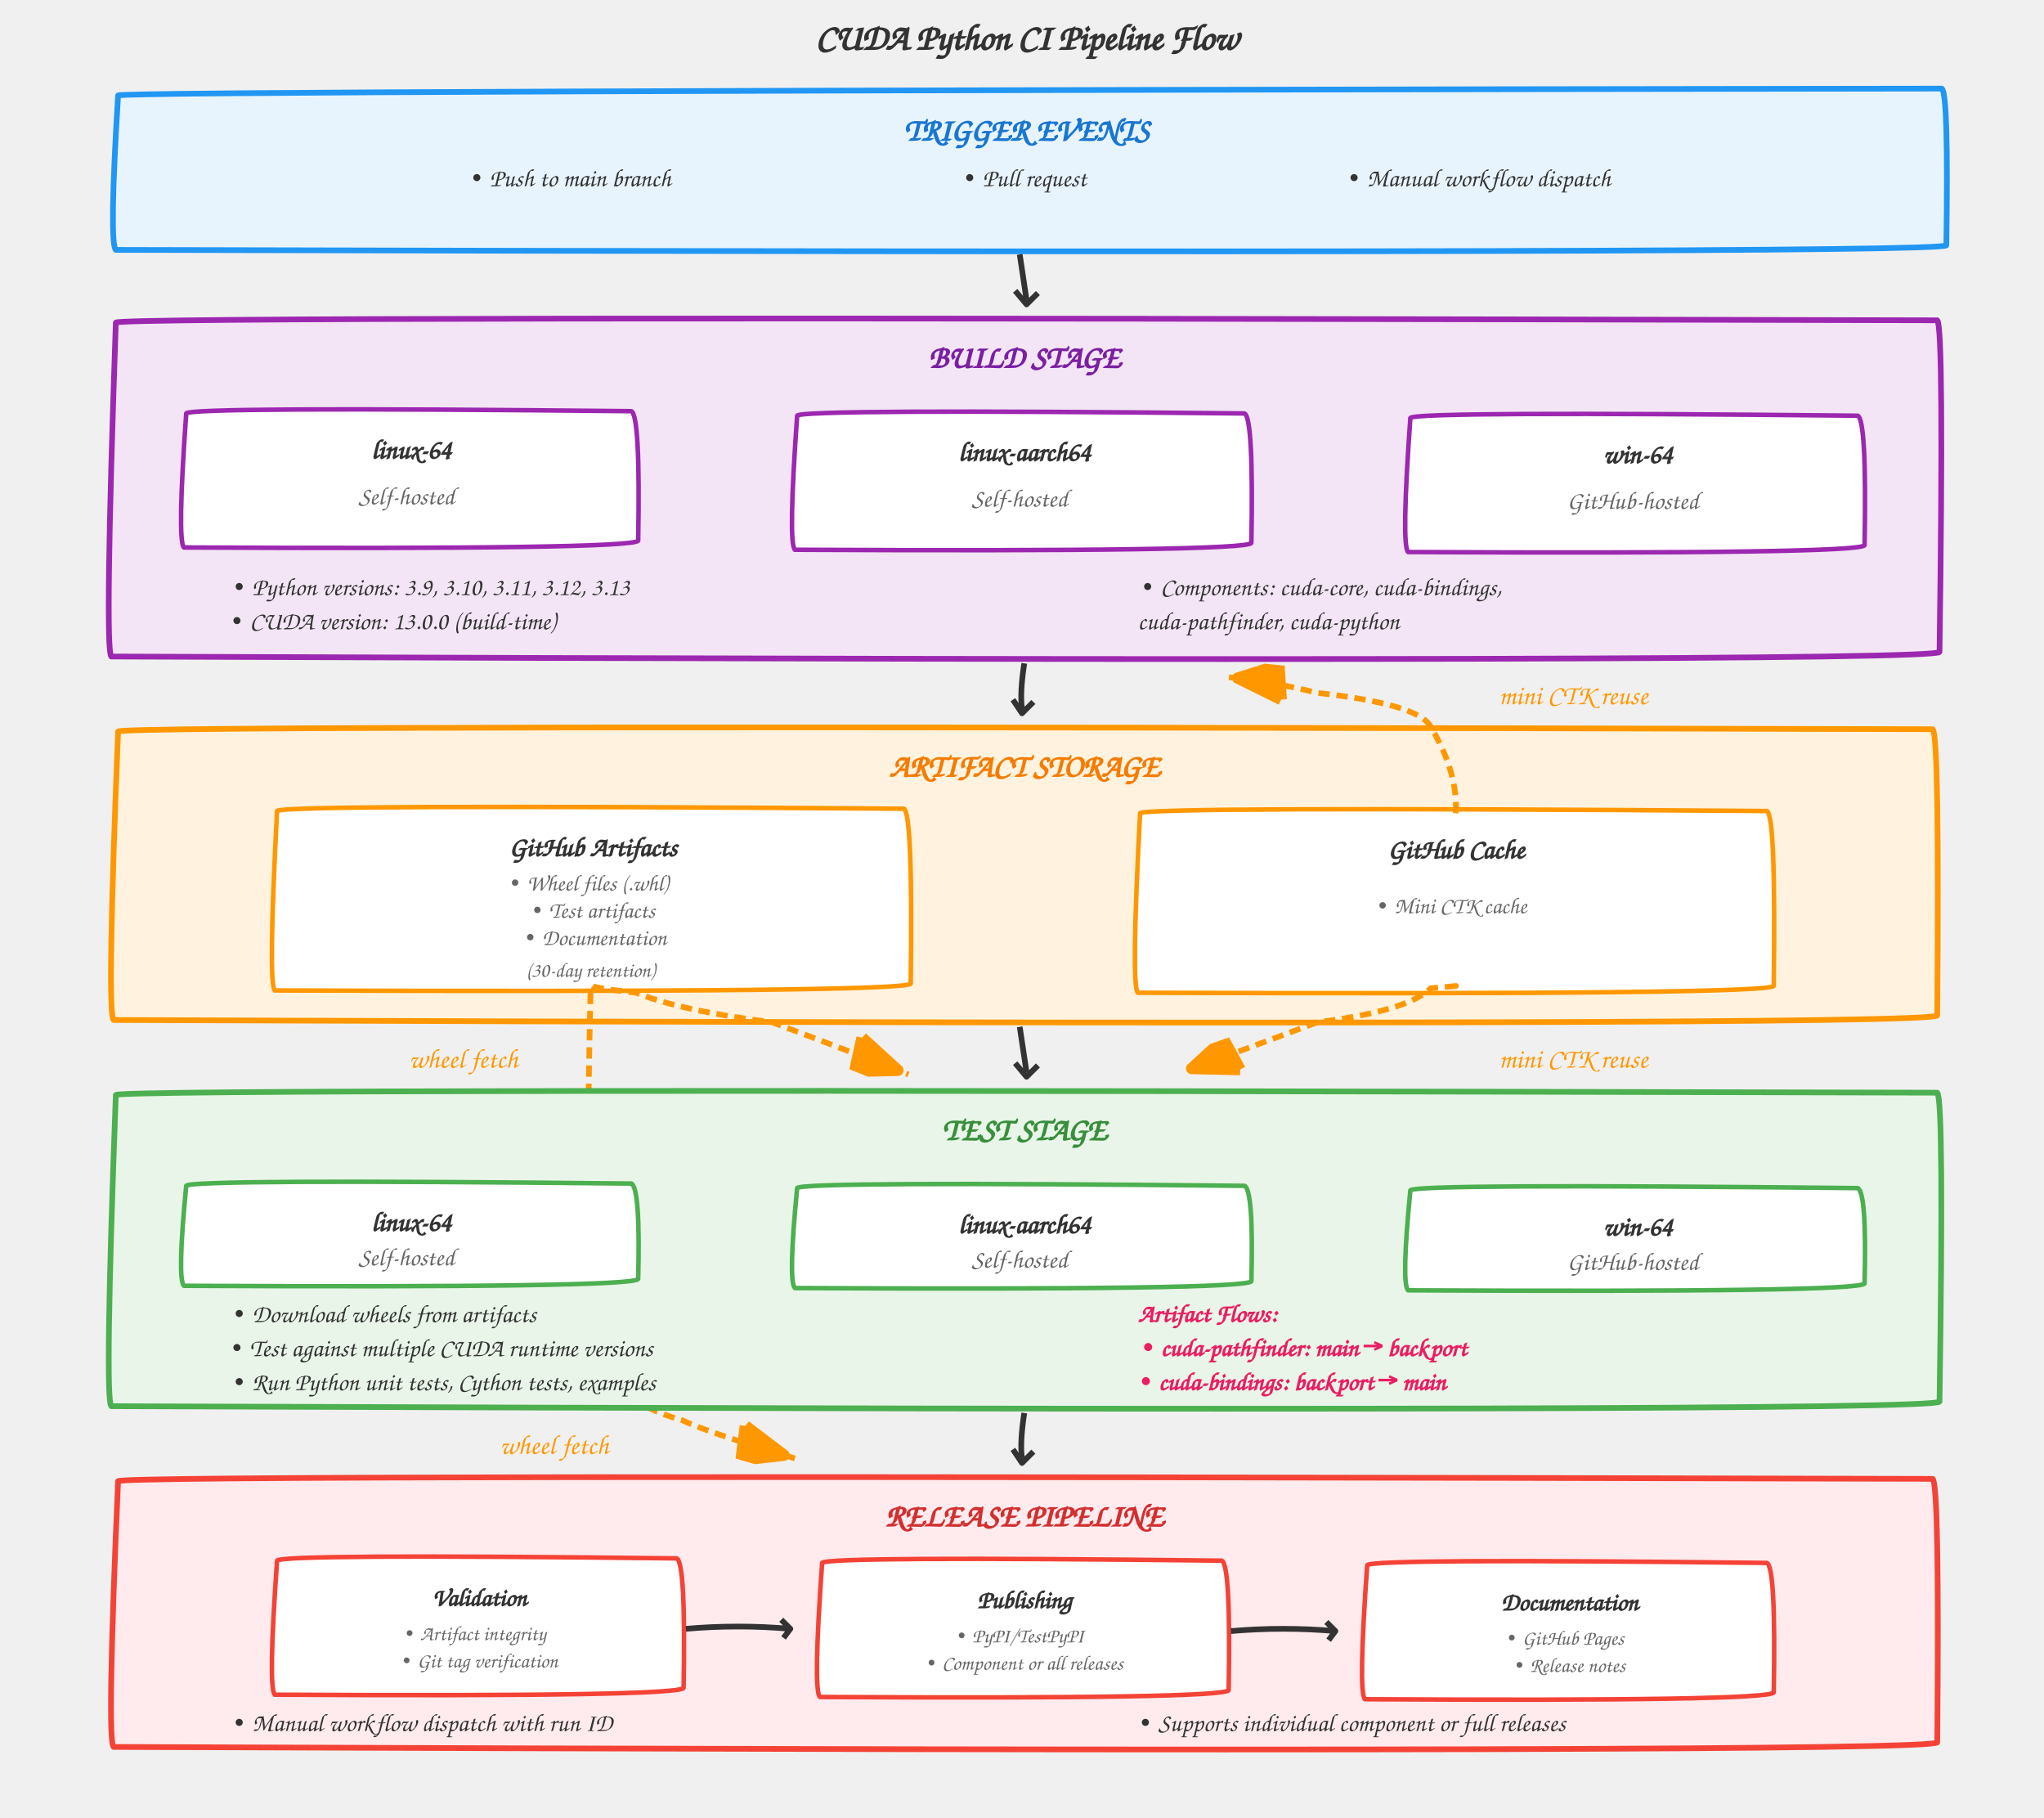
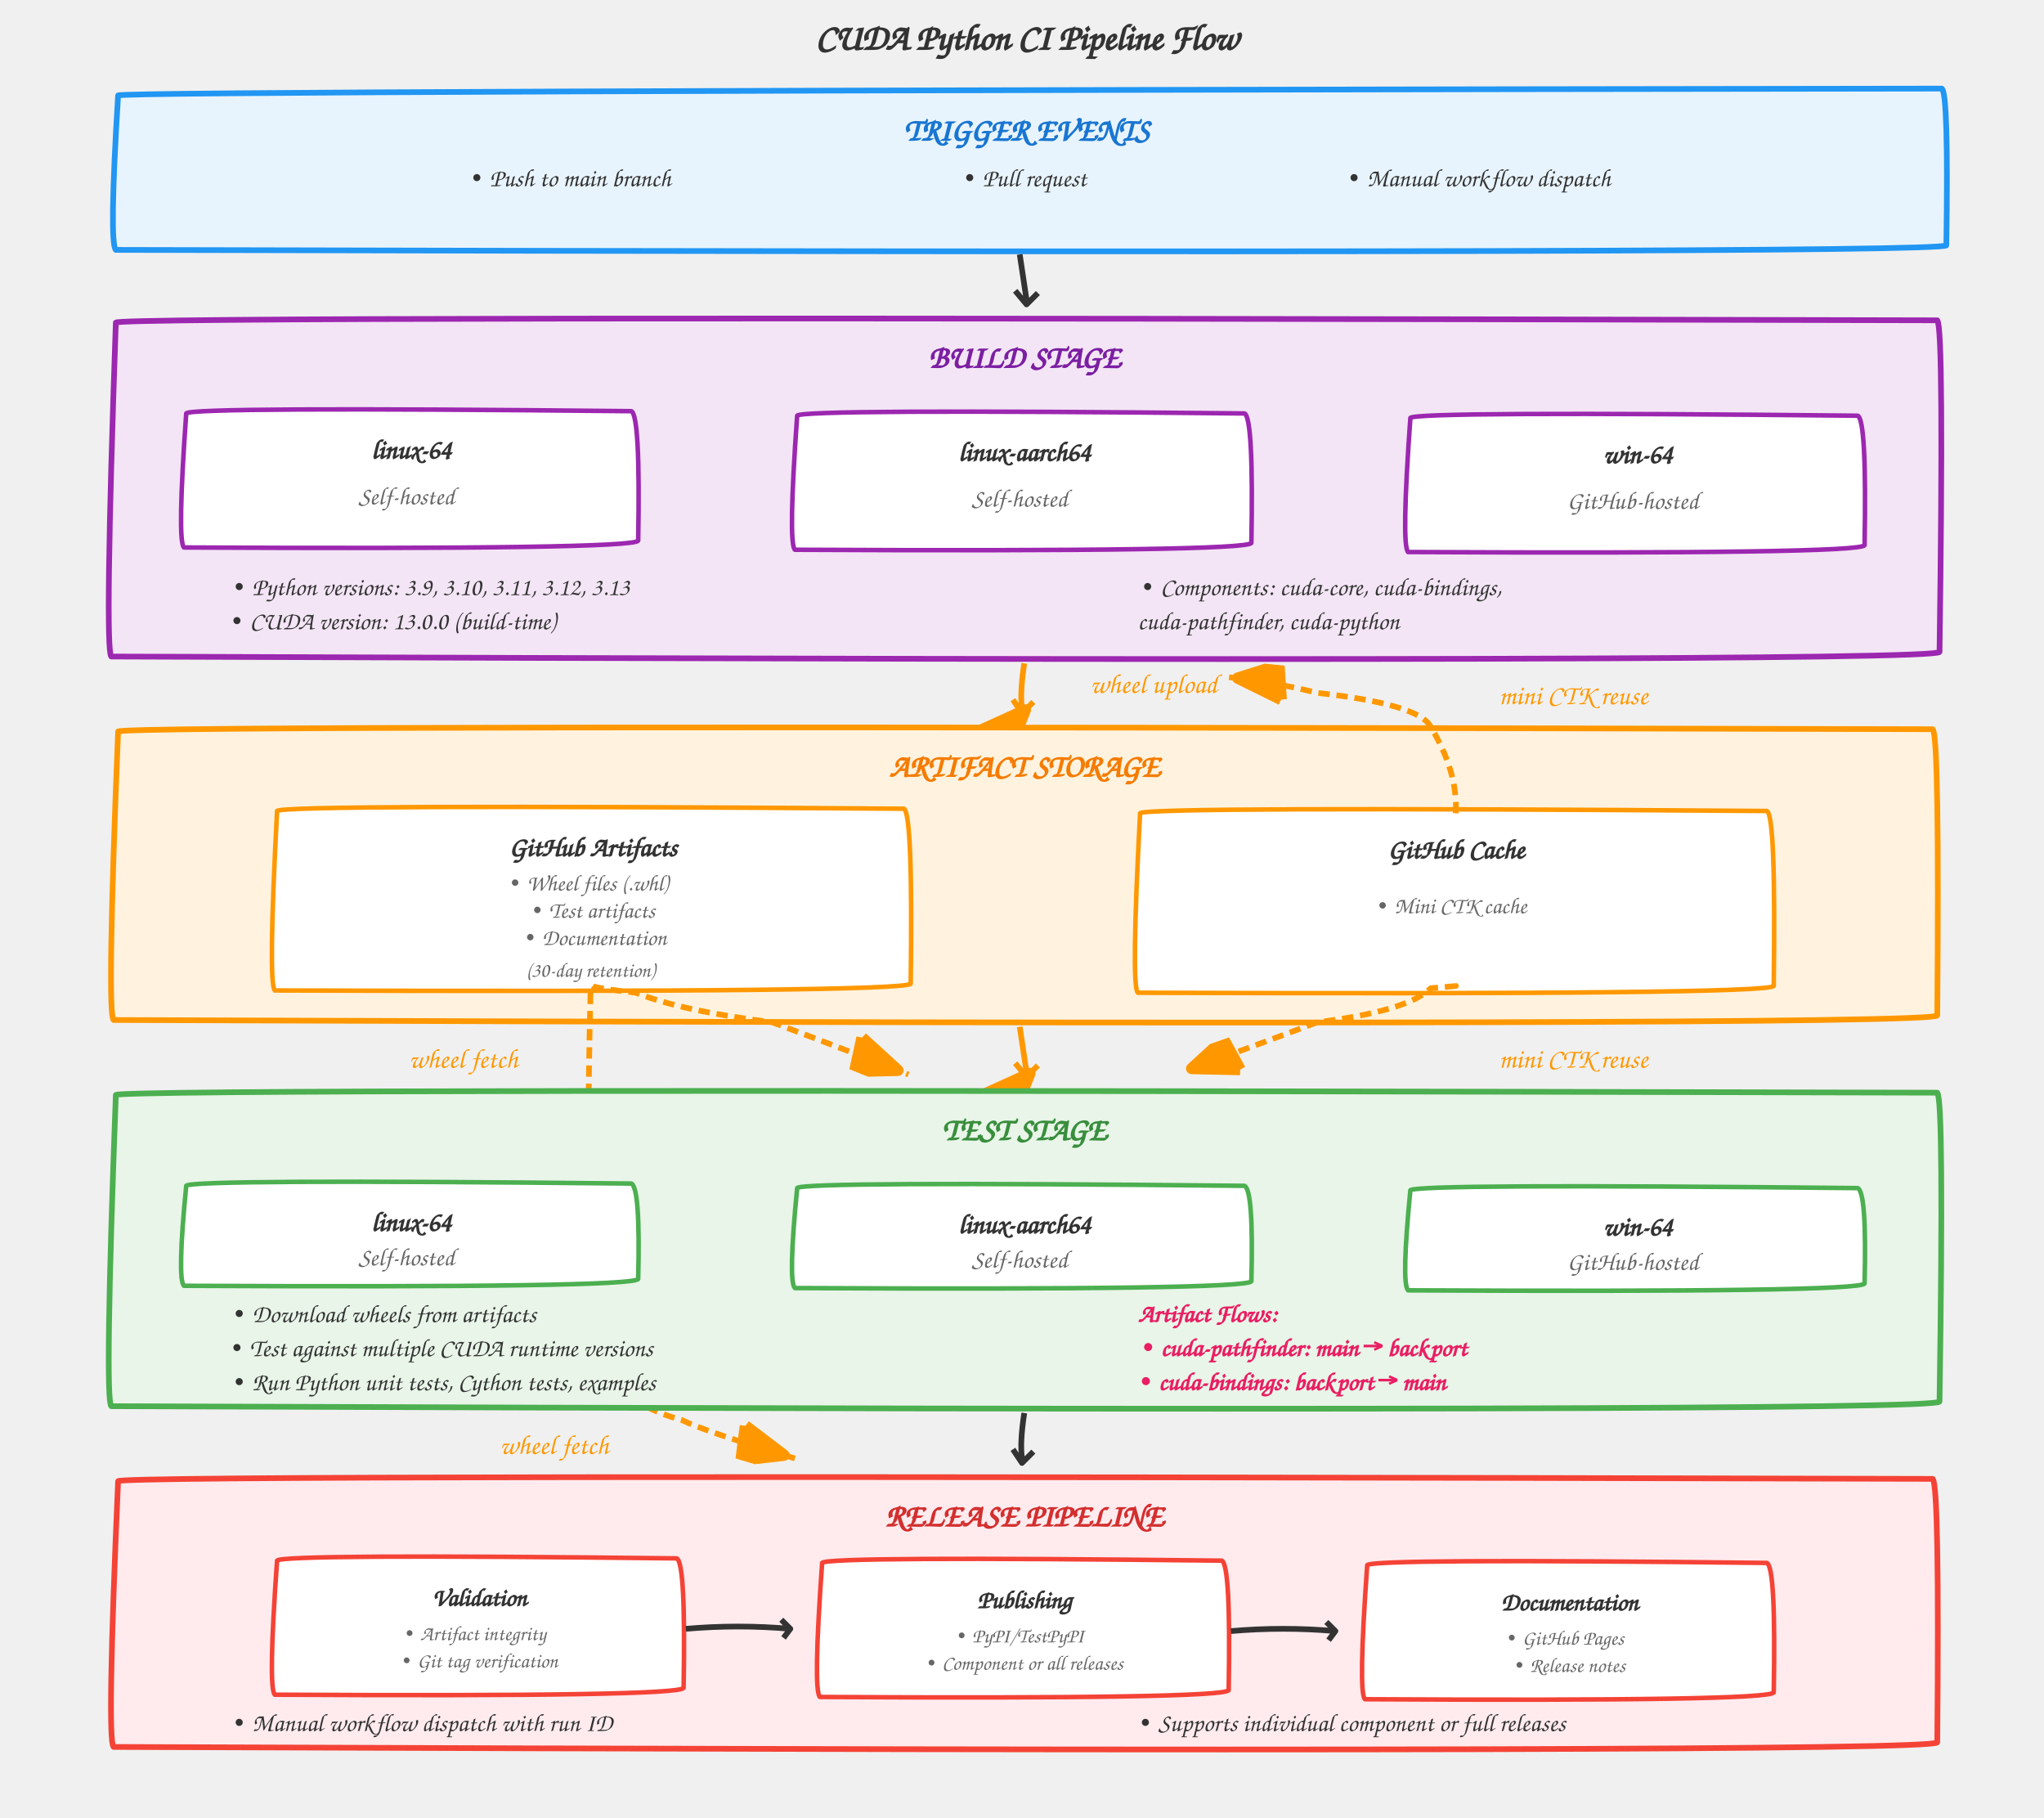
<svg xmlns="http://www.w3.org/2000/svg" viewBox="0 0 900 800" style="background-color: white;">
  <defs>
    <marker id="rougharrow" markerWidth="12" markerHeight="10" refX="11" refY="5" orient="auto">
      <path d="M1,2 L9,5 L2,8 L1,2" fill="none" stroke="#333" stroke-width="2" stroke-linejoin="round" />
    </marker>
    <marker id="orangearrow" markerWidth="12" markerHeight="8" refX="11" refY="5" orient="auto">
      <path d="M1,2 L9,5 L2,8 L1,2" fill="#FF9800" stroke="#FF9800" stroke-width="2" stroke-linejoin="round" />
    </marker>
  </defs>
  <text x="452" y="22" text-anchor="middle" font-family="Comic Sans MS, cursive, sans-serif" font-size="16" font-weight="bold" fill="#333">CUDA Python CI Pipeline Flow</text>
  <path d="M52,42 Q53,40 855,39 Q858,41 857,108 Q855,112 51,110 Q48,107 52,42 Z" fill="#e8f4fd" stroke="#2196F3" stroke-width="2.5" stroke-linejoin="round" />
  <text x="452" y="62" text-anchor="middle" font-family="Comic Sans MS, cursive, sans-serif" font-size="14" font-weight="bold" fill="#1976D2">TRIGGER EVENTS</text>
  <text x="251" y="82" text-anchor="middle" font-family="Comic Sans MS, cursive, sans-serif" font-size="11" fill="#333">• Push to main branch</text>
  <text x="451" y="82" text-anchor="middle" font-family="Comic Sans MS, cursive, sans-serif" font-size="11" fill="#333">• Pull request</text>
  <text x="651" y="82" text-anchor="middle" font-family="Comic Sans MS, cursive, sans-serif" font-size="11" fill="#333">• Manual workflow dispatch</text>
  <path d="M449,112 Q451,125 452,132 M447,128 L452,134 L457,129" stroke="#333" stroke-width="2.5" fill="none" stroke-linejoin="round" />
  <path d="M51,142 Q52,139 853,141 Q856,144 854,287 Q852,292 49,289 Q46,286 51,142 Z" fill="#f3e5f5" stroke="#9C27B0" stroke-width="2.5" stroke-linejoin="round" />
  <text x="451" y="162" text-anchor="middle" font-family="Comic Sans MS, cursive, sans-serif" font-size="14" font-weight="bold" fill="#7B1FA2">BUILD STAGE</text>
  <path d="M82,182 Q83,179 278,181 Q282,183 281,238 Q279,242 81,241 Q78,238 82,182 Z" fill="white" stroke="#9C27B0" stroke-width="2" stroke-linejoin="round" />
  <text x="181" y="202" text-anchor="middle" font-family="Comic Sans MS, cursive, sans-serif" font-size="12" font-weight="bold" fill="#333">linux-64</text>
  <text x="179" y="222" text-anchor="middle" font-family="Comic Sans MS, cursive, sans-serif" font-size="11" fill="#666">Self-hosted</text>
  <path d="M351,183 Q352,180 548,182 Q552,184 551,239 Q549,243 350,242 Q347,239 351,183 Z" fill="white" stroke="#9C27B0" stroke-width="2" stroke-linejoin="round" />
  <text x="451" y="203" text-anchor="middle" font-family="Comic Sans MS, cursive, sans-serif" font-size="12" font-weight="bold" fill="#333">linux-aarch64</text>
  <text x="449" y="223" text-anchor="middle" font-family="Comic Sans MS, cursive, sans-serif" font-size="11" fill="#666">Self-hosted</text>
  <path d="M621,184 Q622,181 818,183 Q822,185 821,240 Q819,244 620,243 Q617,240 621,184 Z" fill="white" stroke="#9C27B0" stroke-width="2" stroke-linejoin="round" />
  <text x="721" y="204" text-anchor="middle" font-family="Comic Sans MS, cursive, sans-serif" font-size="12" font-weight="bold" fill="#333">win-64</text>
  <text x="719" y="224" text-anchor="middle" font-family="Comic Sans MS, cursive, sans-serif" font-size="11" fill="#666">GitHub-hosted</text>
  <text x="102" y="262" text-anchor="start" font-family="Comic Sans MS, cursive, sans-serif" font-size="11" fill="#333">• Python versions: 3.9, 3.10, 3.11, 3.12, 3.13</text>
  <text x="101" y="277" text-anchor="start" font-family="Comic Sans MS, cursive, sans-serif" font-size="11" fill="#333">• CUDA version: 13.0.0 (build-time)</text>
  <text x="502" y="262" text-anchor="start" font-family="Comic Sans MS, cursive, sans-serif" font-size="11" fill="#333">• Components: cuda-core, cuda-bindings,</text>
  <text x="501" y="277" text-anchor="start" font-family="Comic Sans MS, cursive, sans-serif" font-size="11" fill="#333">  cuda-pathfinder, cuda-python</text>
-   <path d="M451,292 Q449,305 450,312 M446,308 L450,314 L455,309" stroke="#333" stroke-width="2.5" fill="none" stroke-linejoin="round" />
+   <path d="M451,292 Q449,305 450,312 M446,308 L450,314 L455,309" stroke="#FF9800" stroke-width="2.5" fill="none" stroke-linejoin="round" marker-end="url(#orangearrow)" />
+   <text x="480" y="305" font-family="Comic Sans MS, cursive, sans-serif" font-size="12" fill="#FF9800">wheel upload</text>
  <path d="M52,322 Q53,319 851,321 Q854,324 853,447 Q851,452 50,449 Q47,446 52,322 Z" fill="#fff3e0" stroke="#FF9800" stroke-width="2.5" stroke-linejoin="round" />
  <text x="451" y="342" text-anchor="middle" font-family="Comic Sans MS, cursive, sans-serif" font-size="14" font-weight="bold" fill="#F57C00">ARTIFACT STORAGE</text>
  <path d="M122,357 Q123,354 398,356 Q402,358 401,433 Q399,437 121,436 Q118,433 122,357 Z" fill="white" stroke="#FF9800" stroke-width="2" stroke-linejoin="round" />
  <text x="261" y="377" text-anchor="middle" font-family="Comic Sans MS, cursive, sans-serif" font-size="12" font-weight="bold" fill="#333">GitHub Artifacts</text>
  <text x="259" y="392" text-anchor="middle" font-family="Comic Sans MS, cursive, sans-serif" font-size="10" fill="#666">• Wheel files (.whl)</text>
  <text x="261" y="404" text-anchor="middle" font-family="Comic Sans MS, cursive, sans-serif" font-size="10" fill="#666">• Test artifacts</text>
  <text x="262" y="416" text-anchor="middle" font-family="Comic Sans MS, cursive, sans-serif" font-size="10" fill="#666">• Documentation</text>
  <text x="260" y="430" text-anchor="middle" font-family="Comic Sans MS, cursive, sans-serif" font-size="9" fill="#666">(30-day retention)</text>
  <path d="M502,358 Q503,355 778,357 Q782,359 781,434 Q779,438 501,437 Q498,434 502,358 Z" fill="white" stroke="#FF9800" stroke-width="2" stroke-linejoin="round" />
  <text x="641" y="378" text-anchor="middle" font-family="Comic Sans MS, cursive, sans-serif" font-size="12" font-weight="bold" fill="#333">GitHub Cache</text>
  <text x="639" y="402" text-anchor="middle" font-family="Comic Sans MS, cursive, sans-serif" font-size="10" fill="#666">• Mini CTK cache</text>
-   <path d="M449,452 Q451,465 452,472 M447,468 L452,474 L457,469" stroke="#333" stroke-width="2.5" fill="none" stroke-linejoin="round" />
+   <path d="M449,452 Q451,465 452,472 M447,468 L452,474 L457,469" stroke="#FF9800" stroke-width="2.5" fill="none" stroke-linejoin="round" marker-end="url(#orangearrow)" />
  <path d="M641,358 Q642,340 630,320 Q625,310 580,305 Q560,300 540,298" stroke="#FF9800" stroke-width="2.5" fill="none" stroke-linejoin="round" marker-end="url(#orangearrow)" stroke-dasharray="5,3" />
  <text x="660" y="310" font-family="Comic Sans MS, cursive, sans-serif" font-size="12" fill="#FF9800">mini CTK reuse</text>
  <path d="M260,437 Q258,520 260,580 Q262,615 300,625 Q310,630 350,642" stroke="#FF9800" stroke-width="2.5" fill="none" stroke-linejoin="round" marker-end="url(#orangearrow)" stroke-dasharray="5,3" />
  <text x="220" y="640" font-family="Comic Sans MS, cursive, sans-serif" font-size="12" fill="#FF9800">wheel fetch</text>
  <path d="M641,434 Q642,434 630,435 Q620,445 580,450 Q540,465 520,472" stroke="#FF9800" stroke-width="2.5" fill="none" stroke-linejoin="round" marker-end="url(#orangearrow)" stroke-dasharray="5,3" />
  <text x="660" y="470" font-family="Comic Sans MS, cursive, sans-serif" font-size="12" fill="#FF9800">mini CTK reuse</text>
  <path d="M261,434 Q262,435 280,437 Q300,445 340,450 Q380,465 400,473" stroke="#FF9800" stroke-width="2.5" fill="none" stroke-linejoin="round" marker-end="url(#orangearrow)" stroke-dasharray="5,3" />
  <text x="180" y="470" font-family="Comic Sans MS, cursive, sans-serif" font-size="12" fill="#FF9800">wheel fetch</text>
  <path d="M51,482 Q52,479 853,481 Q856,484 854,617 Q852,622 49,619 Q46,616 51,482 Z" fill="#e8f5e8" stroke="#4CAF50" stroke-width="2.5" stroke-linejoin="round" />
  <text x="451" y="502" text-anchor="middle" font-family="Comic Sans MS, cursive, sans-serif" font-size="14" font-weight="bold" fill="#388E3C">TEST STAGE</text>
  <path d="M82,522 Q83,519 278,521 Q282,523 281,563 Q279,567 81,566 Q78,563 82,522 Z" fill="white" stroke="#4CAF50" stroke-width="2" stroke-linejoin="round" />
  <text x="181" y="542" text-anchor="middle" font-family="Comic Sans MS, cursive, sans-serif" font-size="12" font-weight="bold" fill="#333">linux-64</text>
  <text x="179" y="557" text-anchor="middle" font-family="Comic Sans MS, cursive, sans-serif" font-size="11" fill="#666">Self-hosted</text>
  <path d="M351,523 Q352,520 548,522 Q552,524 551,564 Q549,568 350,567 Q347,564 351,523 Z" fill="white" stroke="#4CAF50" stroke-width="2" stroke-linejoin="round" />
  <text x="451" y="543" text-anchor="middle" font-family="Comic Sans MS, cursive, sans-serif" font-size="12" font-weight="bold" fill="#333">linux-aarch64</text>
  <text x="449" y="558" text-anchor="middle" font-family="Comic Sans MS, cursive, sans-serif" font-size="11" fill="#666">Self-hosted</text>
  <path d="M621,524 Q622,521 818,523 Q822,525 821,565 Q819,569 620,568 Q617,565 621,524 Z" fill="white" stroke="#4CAF50" stroke-width="2" stroke-linejoin="round" />
  <text x="721" y="544" text-anchor="middle" font-family="Comic Sans MS, cursive, sans-serif" font-size="12" font-weight="bold" fill="#333">win-64</text>
  <text x="719" y="559" text-anchor="middle" font-family="Comic Sans MS, cursive, sans-serif" font-size="11" fill="#666">GitHub-hosted</text>
  <text x="102" y="582" text-anchor="start" font-family="Comic Sans MS, cursive, sans-serif" font-size="11" fill="#333">• Download wheels from artifacts</text>
  <text x="101" y="597" text-anchor="start" font-family="Comic Sans MS, cursive, sans-serif" font-size="11" fill="#333">• Test against multiple CUDA runtime versions</text>
  <text x="102" y="612" text-anchor="start" font-family="Comic Sans MS, cursive, sans-serif" font-size="11" fill="#333">• Run Python unit tests, Cython tests, examples</text>
  <text x="501" y="582" text-anchor="start" font-family="Comic Sans MS, cursive, sans-serif" font-size="11" fill="#E91E63" font-weight="bold">Artifact Flows:</text>
  <text x="502" y="597" text-anchor="start" font-family="Comic Sans MS, cursive, sans-serif" font-size="11" fill="#E91E63" font-weight="bold">• cuda-pathfinder: main → backport</text>
  <text x="501" y="612" text-anchor="start" font-family="Comic Sans MS, cursive, sans-serif" font-size="11" fill="#E91E63" font-weight="bold">• cuda-bindings: backport → main</text>
  <path d="M451,622 Q449,635 450,642 M446,638 L450,644 L455,639" stroke="#333" stroke-width="2.5" fill="none" stroke-linejoin="round" />
  <path d="M52,652 Q53,649 851,651 Q854,654 853,767 Q851,772 50,769 Q47,766 52,652 Z" fill="#ffebee" stroke="#f44336" stroke-width="2.5" stroke-linejoin="round" />
  <text x="451" y="672" text-anchor="middle" font-family="Comic Sans MS, cursive, sans-serif" font-size="14" font-weight="bold" fill="#D32F2F">RELEASE PIPELINE</text>
  <path d="M122,687 Q123,684 298,686 Q302,688 301,743 Q299,747 121,746 Q118,743 122,687 Z" fill="white" stroke="#f44336" stroke-width="2" stroke-linejoin="round" />
  <text x="211" y="707" text-anchor="middle" font-family="Comic Sans MS, cursive, sans-serif" font-size="11" font-weight="bold" fill="#333">Validation</text>
  <text x="209" y="722" text-anchor="middle" font-family="Comic Sans MS, cursive, sans-serif" font-size="9" fill="#666">• Artifact integrity</text>
  <text x="211" y="734" text-anchor="middle" font-family="Comic Sans MS, cursive, sans-serif" font-size="9" fill="#666">• Git tag verification</text>
  <path d="M302,717 Q325,715 348,717 M344,713 L348,717 L345,721" stroke="#333" stroke-width="2.5" fill="none" stroke-linejoin="round" />
  <path d="M362,688 Q363,685 538,687 Q542,689 541,744 Q539,748 361,747 Q358,744 362,688 Z" fill="white" stroke="#f44336" stroke-width="2" stroke-linejoin="round" />
  <text x="451" y="708" text-anchor="middle" font-family="Comic Sans MS, cursive, sans-serif" font-size="11" font-weight="bold" fill="#333">Publishing</text>
  <text x="449" y="723" text-anchor="middle" font-family="Comic Sans MS, cursive, sans-serif" font-size="9" fill="#666">• PyPI/TestPyPI</text>
  <text x="451" y="735" text-anchor="middle" font-family="Comic Sans MS, cursive, sans-serif" font-size="9" fill="#666">• Component or all releases</text>
  <path d="M542,718 Q565,716 588,718 M584,714 L588,718 L585,722" stroke="#333" stroke-width="2.5" fill="none" stroke-linejoin="round" />
  <path d="M602,689 Q603,686 778,688 Q782,690 781,745 Q779,749 601,748 Q598,745 602,689 Z" fill="white" stroke="#f44336" stroke-width="2" stroke-linejoin="round" />
  <text x="691" y="709" text-anchor="middle" font-family="Comic Sans MS, cursive, sans-serif" font-size="11" font-weight="bold" fill="#333">Documentation</text>
  <text x="689" y="724" text-anchor="middle" font-family="Comic Sans MS, cursive, sans-serif" font-size="9" fill="#666">• GitHub Pages</text>
  <text x="691" y="736" text-anchor="middle" font-family="Comic Sans MS, cursive, sans-serif" font-size="9" fill="#666">• Release notes</text>
  <text x="102" y="762" text-anchor="start" font-family="Comic Sans MS, cursive, sans-serif" font-size="11" fill="#333">• Manual workflow dispatch with run ID</text>
  <text x="501" y="762" text-anchor="start" font-family="Comic Sans MS, cursive, sans-serif" font-size="11" fill="#333">• Supports individual component or full releases</text>
</svg>
